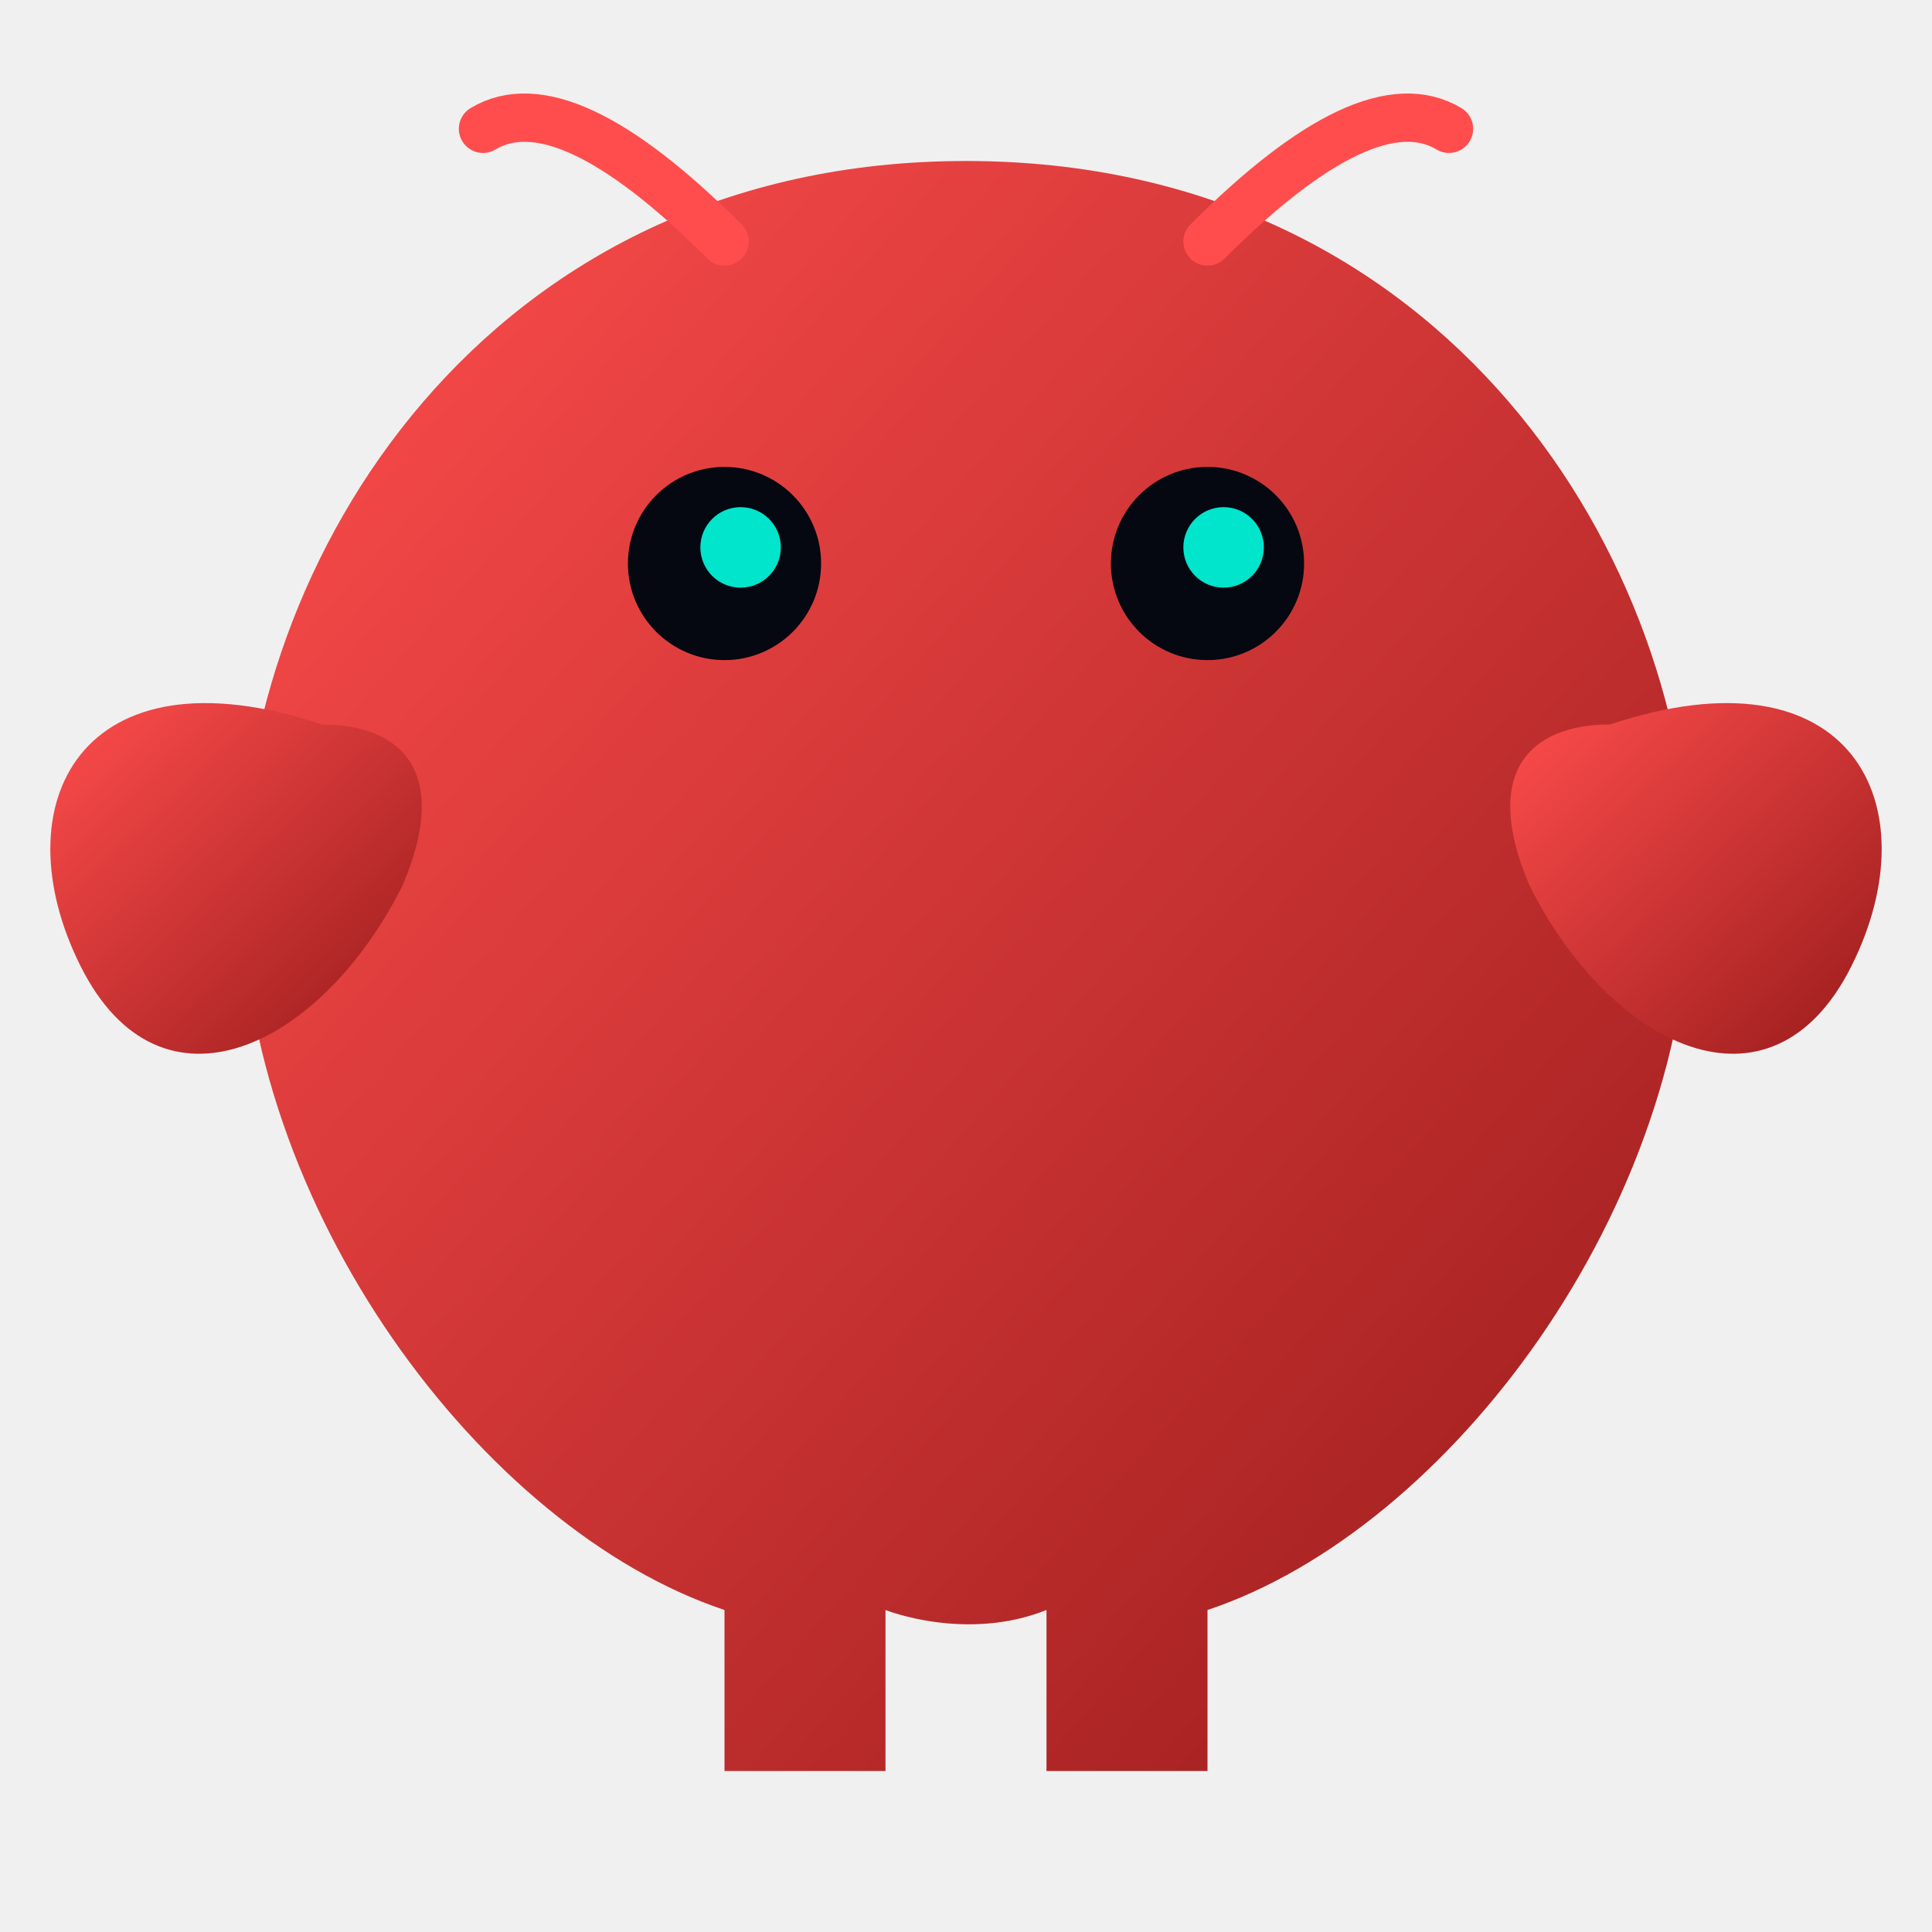
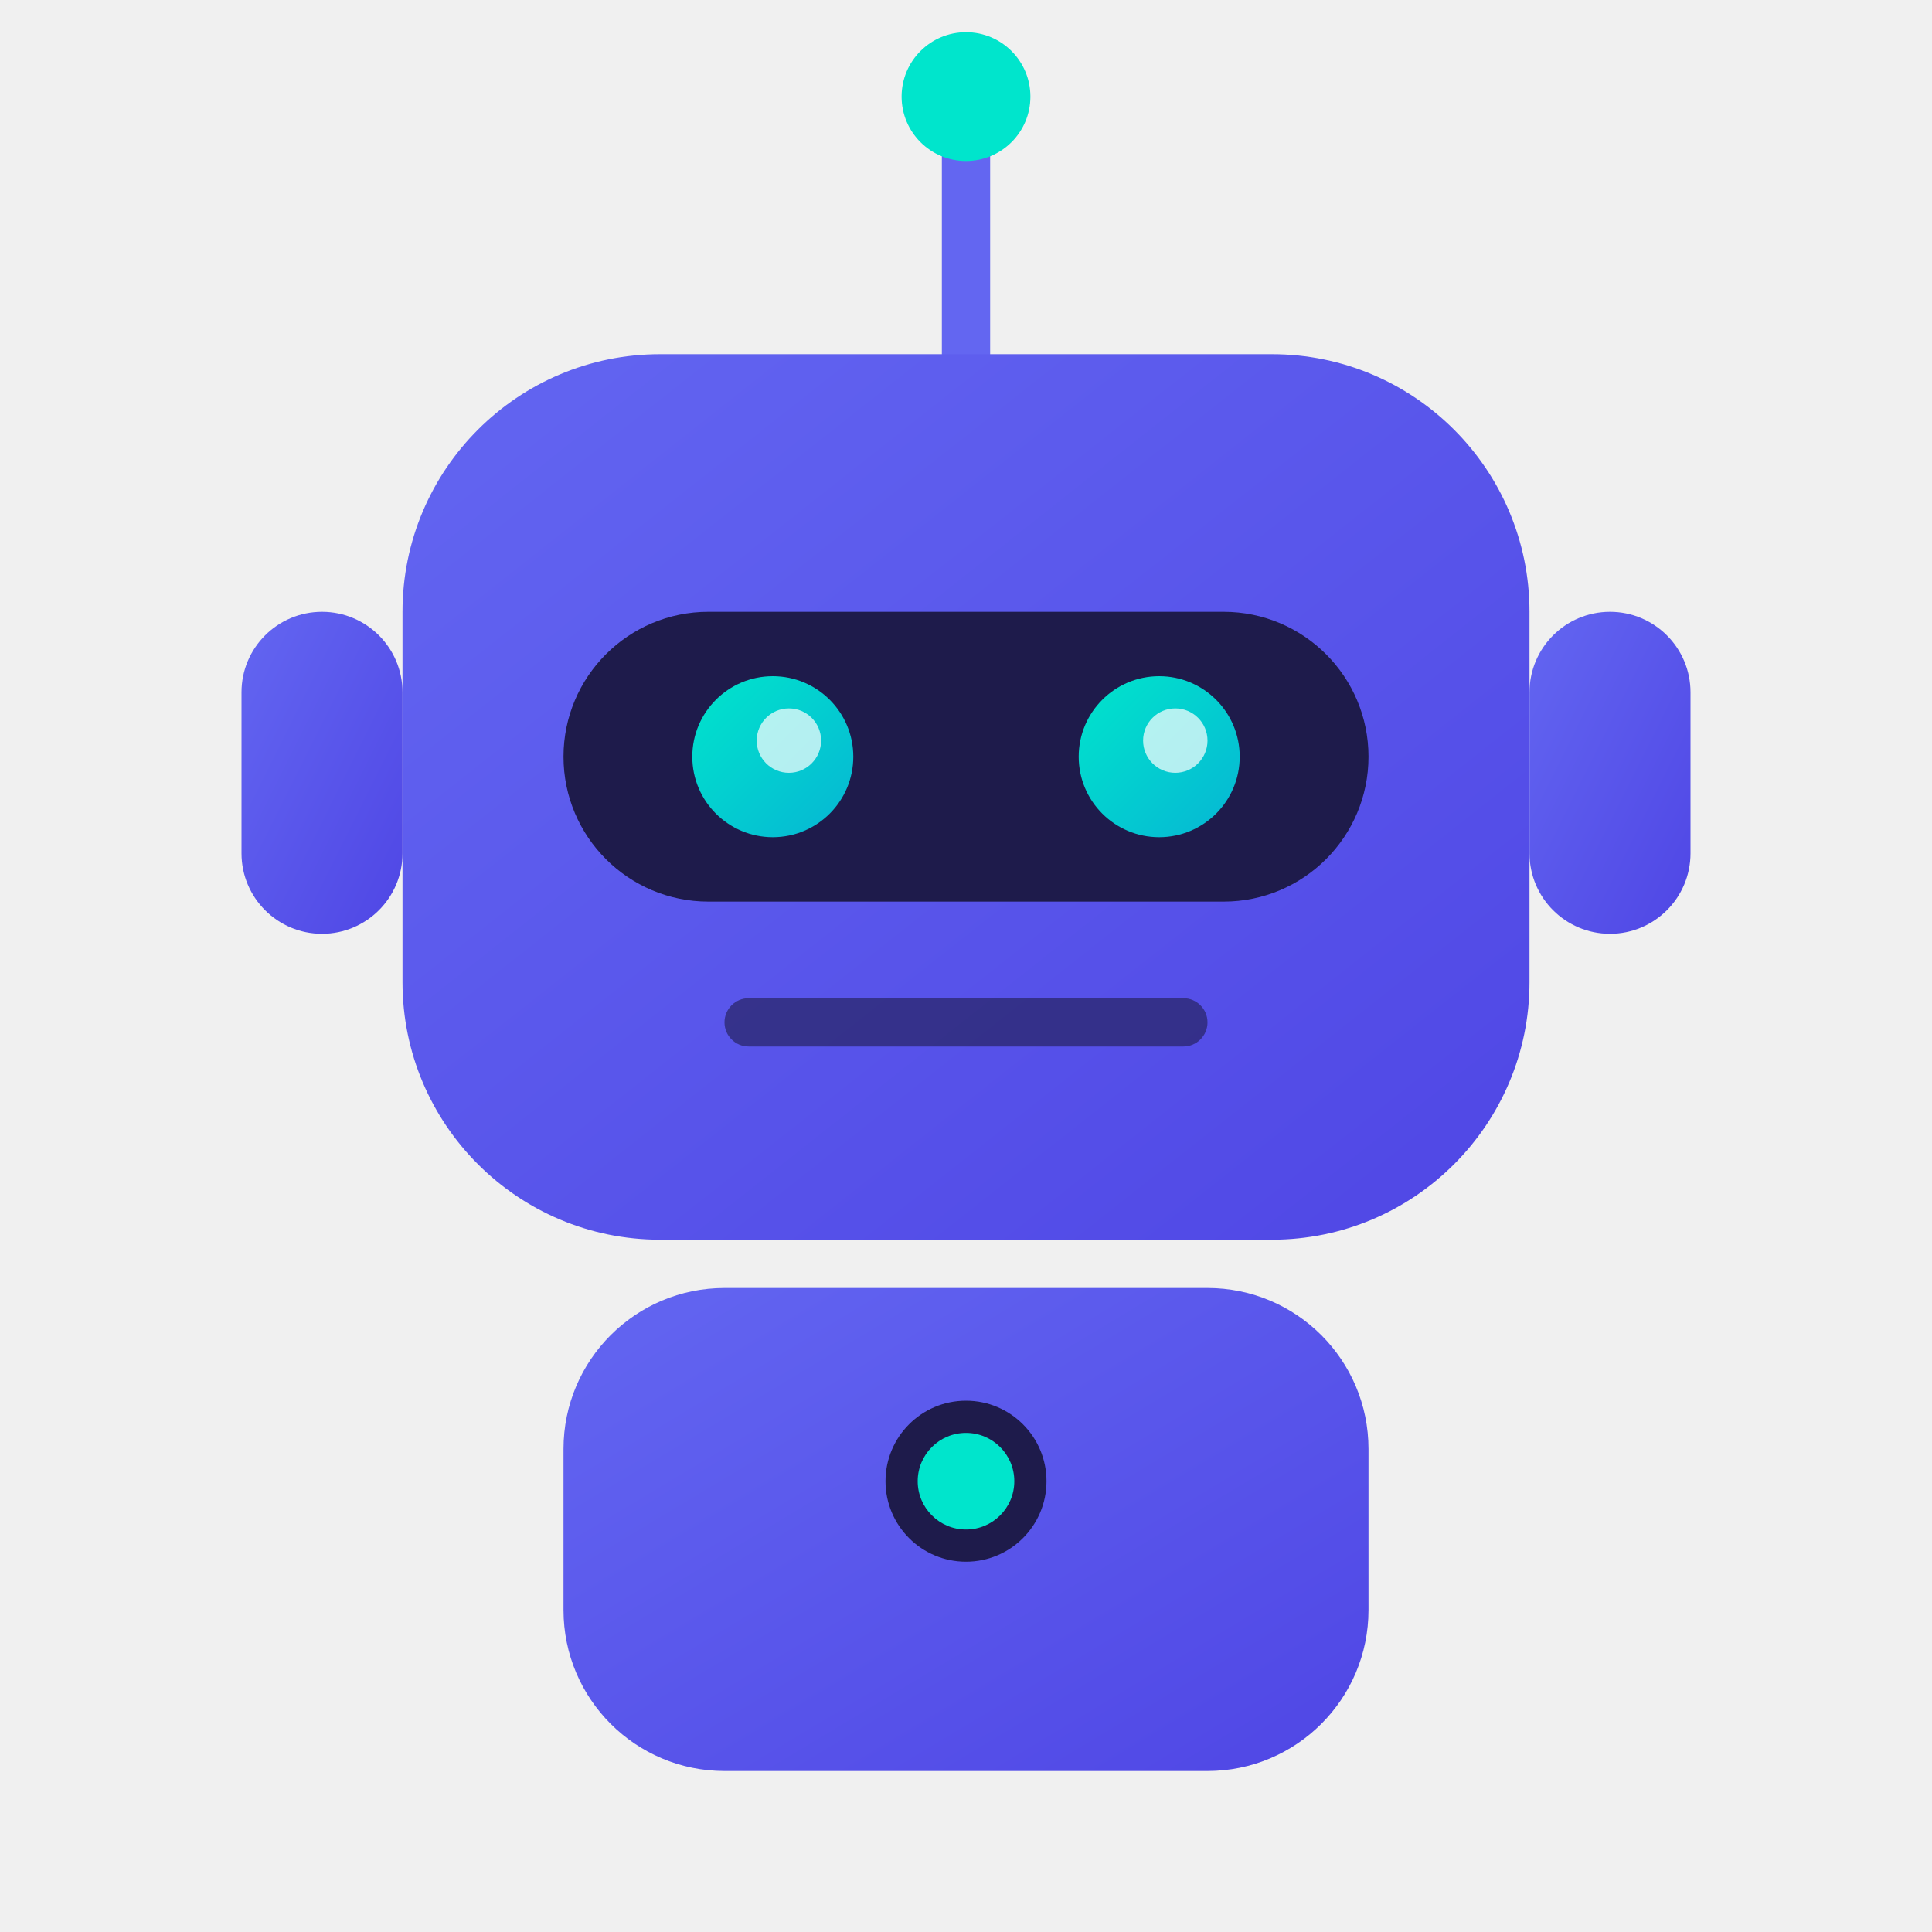
<svg xmlns="http://www.w3.org/2000/svg" viewBox="0 0 120 120" fill="none">
  <defs>
-     <linearGradient id="lobster-gradient" x1="0%" y1="0%" x2="100%" y2="100%">
-       <stop offset="0%" stop-color="#ff4d4d" />
-       <stop offset="100%" stop-color="#991b1b" />
+     <linearGradient id="agent-gradient" x1="0%" y1="0%" x2="100%" y2="100%">
+       <stop offset="0%" stop-color="#6366f1" />
+       <stop offset="100%" stop-color="#4f46e5" />
+     </linearGradient>
+     <linearGradient id="visor-gradient" x1="0%" y1="0%" x2="100%" y2="100%">
+       <stop offset="0%" stop-color="#00e5cc" />
+       <stop offset="100%" stop-color="#06b6d4" />
    </linearGradient>
  </defs>
-   <path d="M60 10 C30 10 15 35 15 55 C15 75 30 95 45 100 L45 110 L55 110 L55 100 C55 100 60 102 65 100 L65 110 L75 110 L75 100 C90 95 105 75 105 55 C105 35 90 10 60 10Z" fill="url(#lobster-gradient)" />
-   <path d="M20 45 C5 40 0 50 5 60 C10 70 20 65 25 55 C28 48 25 45 20 45Z" fill="url(#lobster-gradient)" />
-   <path d="M100 45 C115 40 120 50 115 60 C110 70 100 65 95 55 C92 48 95 45 100 45Z" fill="url(#lobster-gradient)" />
-   <path d="M45 15 Q35 5 30 8" stroke="#ff4d4d" stroke-width="3" stroke-linecap="round" />
-   <path d="M75 15 Q85 5 90 8" stroke="#ff4d4d" stroke-width="3" stroke-linecap="round" />
-   <circle cx="45" cy="35" r="6" fill="#050810" />
-   <circle cx="75" cy="35" r="6" fill="#050810" />
-   <circle cx="46" cy="34" r="2.5" fill="#00e5cc" />
-   <circle cx="76" cy="34" r="2.5" fill="#00e5cc" />
+   <line x1="60" y1="22" x2="60" y2="8" stroke="#6366f1" stroke-width="3" stroke-linecap="round" />
+   <circle cx="60" cy="6" r="4" fill="#00e5cc" />
+   <rect x="25" y="22" width="70" height="55" rx="16" fill="url(#agent-gradient)" />
+   <rect x="35" y="38" width="50" height="18" rx="9" fill="#1e1b4b" />
+   <circle cx="48" cy="47" r="5" fill="url(#visor-gradient)" />
+   <circle cx="72" cy="47" r="5" fill="url(#visor-gradient)" />
+   <circle cx="49" cy="46" r="2" fill="#ffffff" opacity="0.7" />
+   <circle cx="73" cy="46" r="2" fill="#ffffff" opacity="0.7" />
+   <rect x="45" y="62" width="30" height="3" rx="1.5" fill="#1e1b4b" opacity="0.6" />
+   <rect x="15" y="38" width="10" height="20" rx="5" fill="url(#agent-gradient)" />
+   <rect x="95" y="38" width="10" height="20" rx="5" fill="url(#agent-gradient)" />
+   <rect x="35" y="80" width="50" height="30" rx="10" fill="url(#agent-gradient)" />
+   <circle cx="60" cy="92" r="5" fill="#1e1b4b" />
+   <circle cx="60" cy="92" r="3" fill="#00e5cc" />
</svg>
